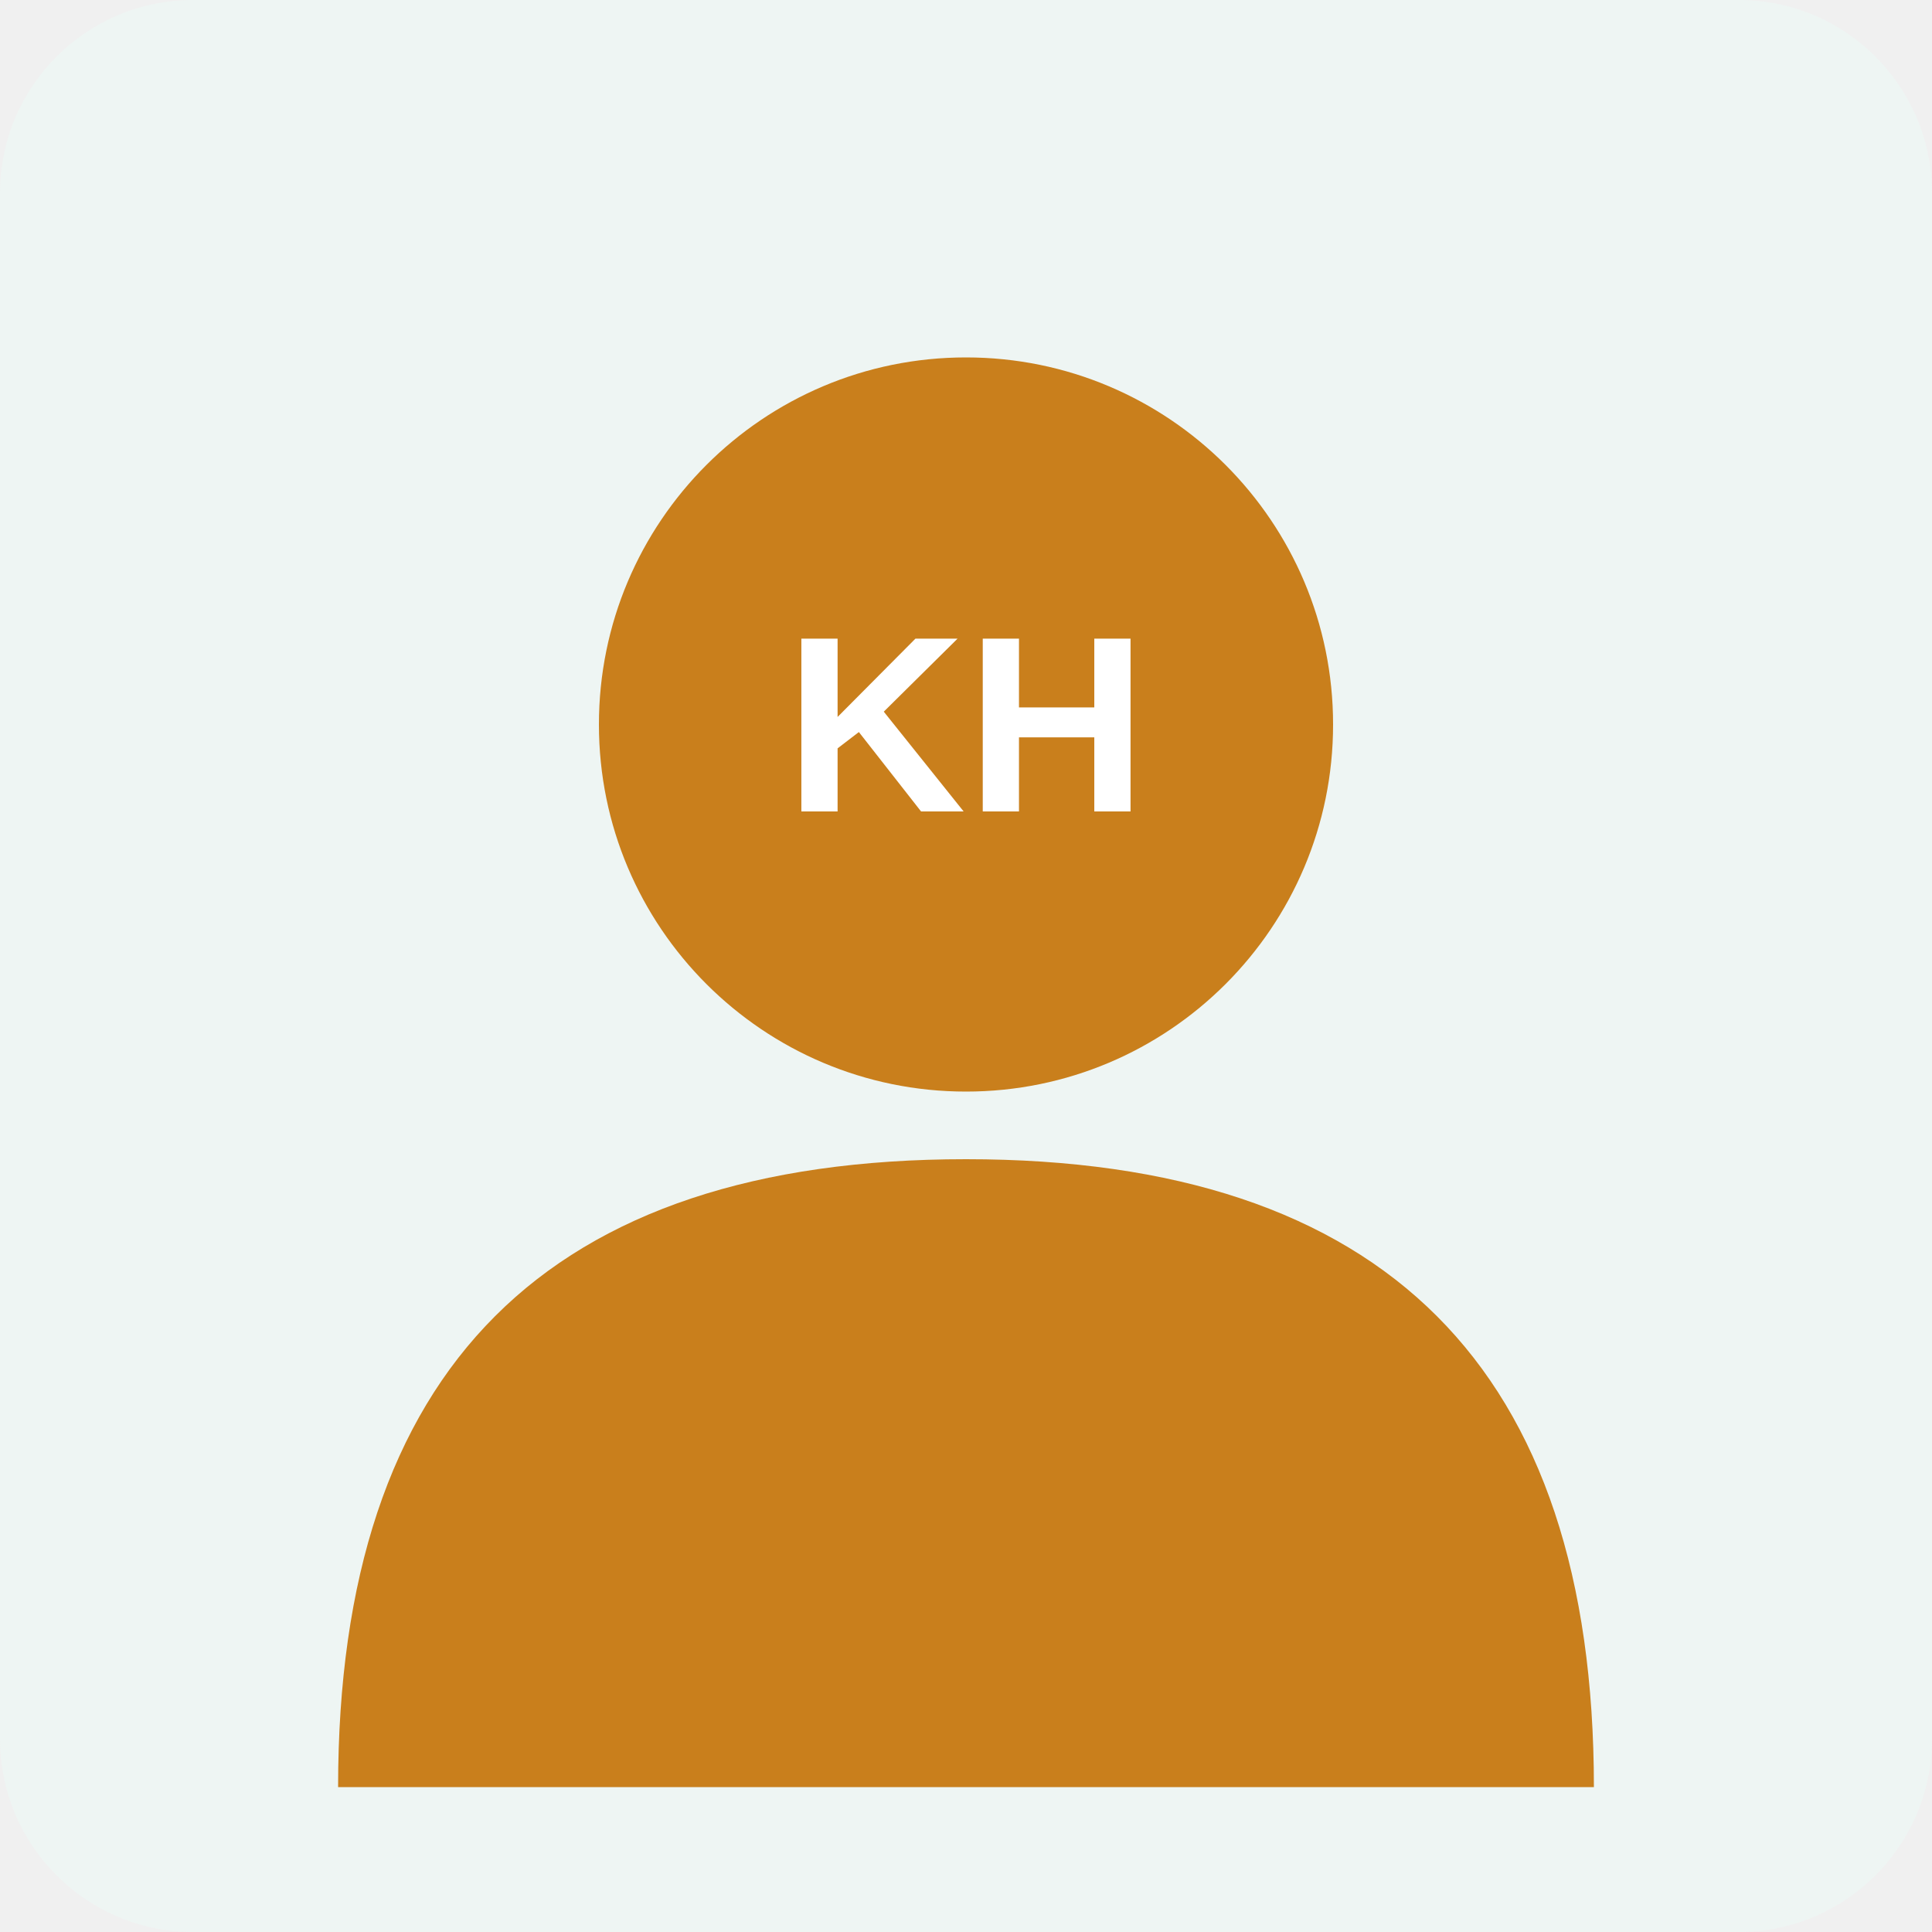
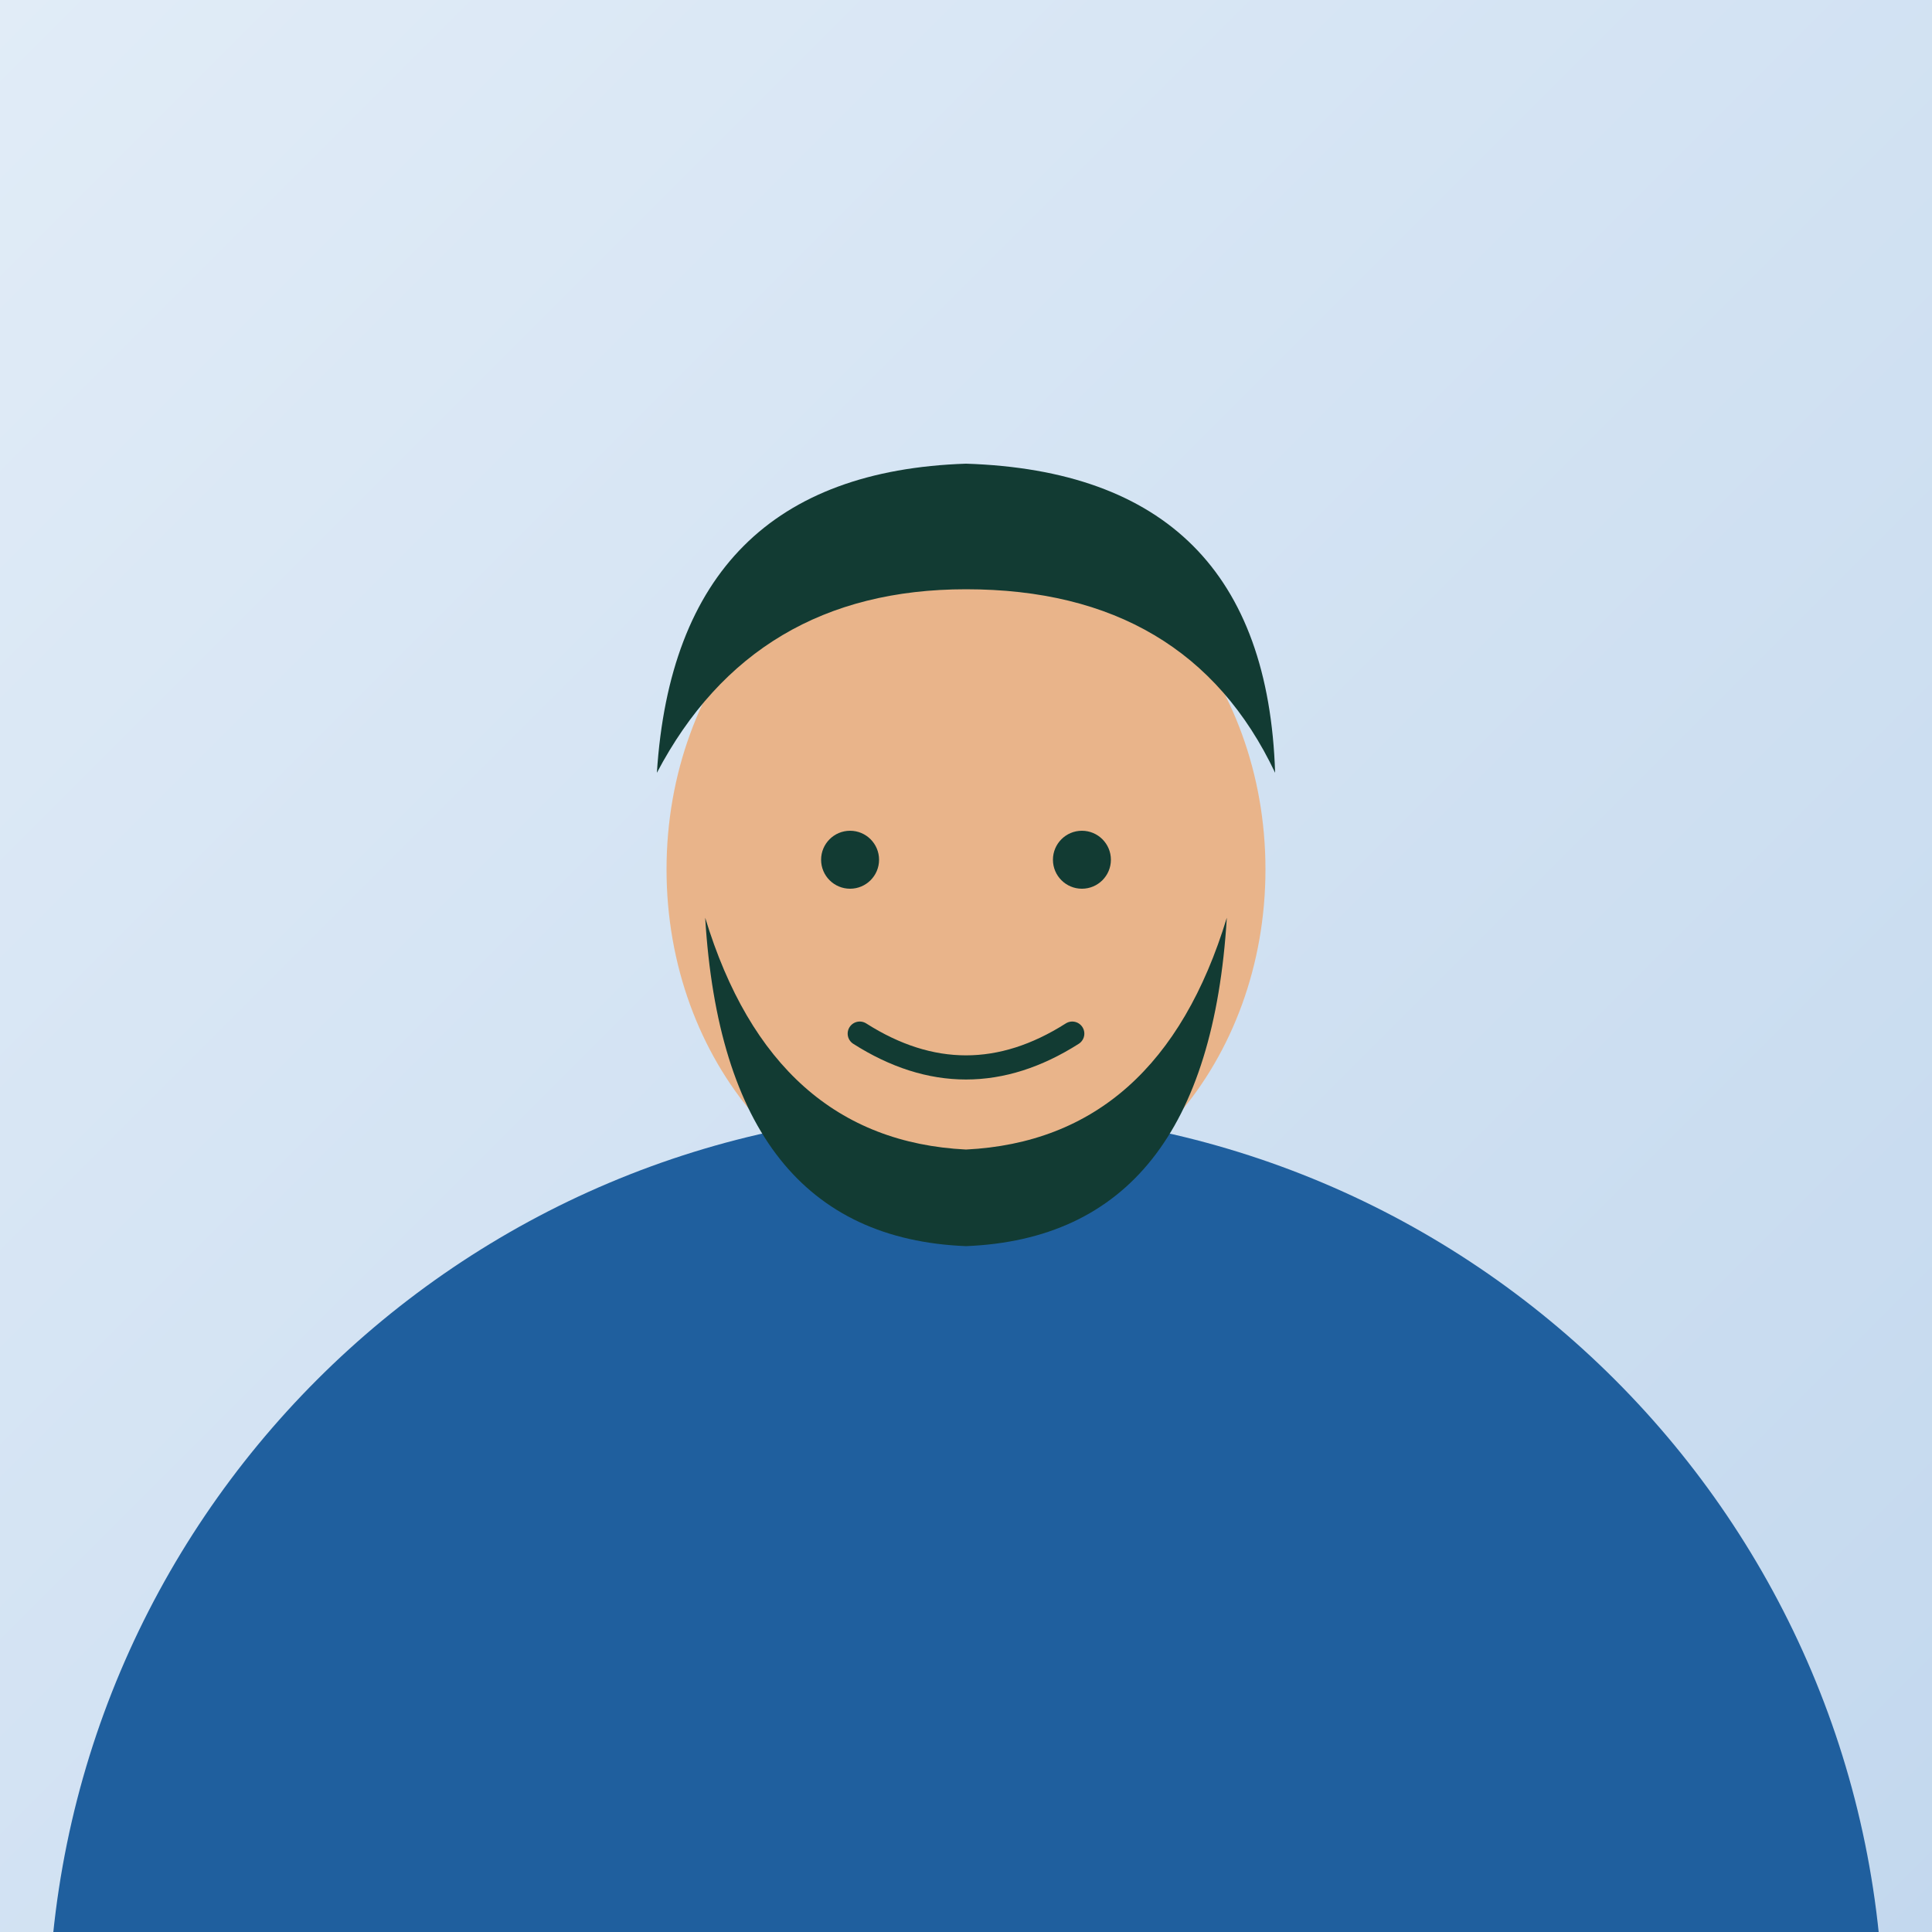
- <svg xmlns="http://www.w3.org/2000/svg" viewBox="0 0 200 200" width="200" height="200">
-   <rect width="200" height="200" rx="20" fill="#EEF5F3" />
-   <circle cx="100" cy="75" r="38" fill="#C97F1C" />
-   <path d="M35 185 Q35 120 100 120 Q165 120 165 185 Z" fill="#C97F1C" />
-   <text x="100" y="84" font-family="Arial" font-size="26" font-weight="bold" fill="#FFFFFF" text-anchor="middle">KH</text>
+ <svg xmlns="http://www.w3.org/2000/svg" viewBox="0 0 400 400" width="400" height="400">
+   <defs>
+     <linearGradient id="b" x1="0" y1="0" x2="1" y2="1">
+       <stop offset="0" stop-color="#E1ECF7" />
+       <stop offset="1" stop-color="#C3D8EE" />
+     </linearGradient>
+   </defs>
+   <rect width="400" height="400" fill="url(#b)" />
+   <circle cx="200" cy="420" r="190" fill="#1F5F9E" />
+   <rect x="178" y="200" width="44" height="50" fill="#E9B48A" />
+   <ellipse cx="200" cy="180" rx="62" ry="72" fill="#E9B48A" />
+   <path d="M136 160 Q140 98 200 96 Q262 98 264 160 Q246 122 200 122 Q156 122 136 160 Z" fill="#123B33" />
+   <path d="M146 190 Q150 256 200 258 Q250 256 254 190 Q240 236 200 238 Q160 236 146 190 Z" fill="#123B33" />
+   <circle cx="176" cy="178" r="6" fill="#123B33" />
+   <circle cx="224" cy="178" r="6" fill="#123B33" />
+   <path d="M178 214 Q200 228 222 214" stroke="#123B33" stroke-width="5" fill="none" stroke-linecap="round" />
</svg>
